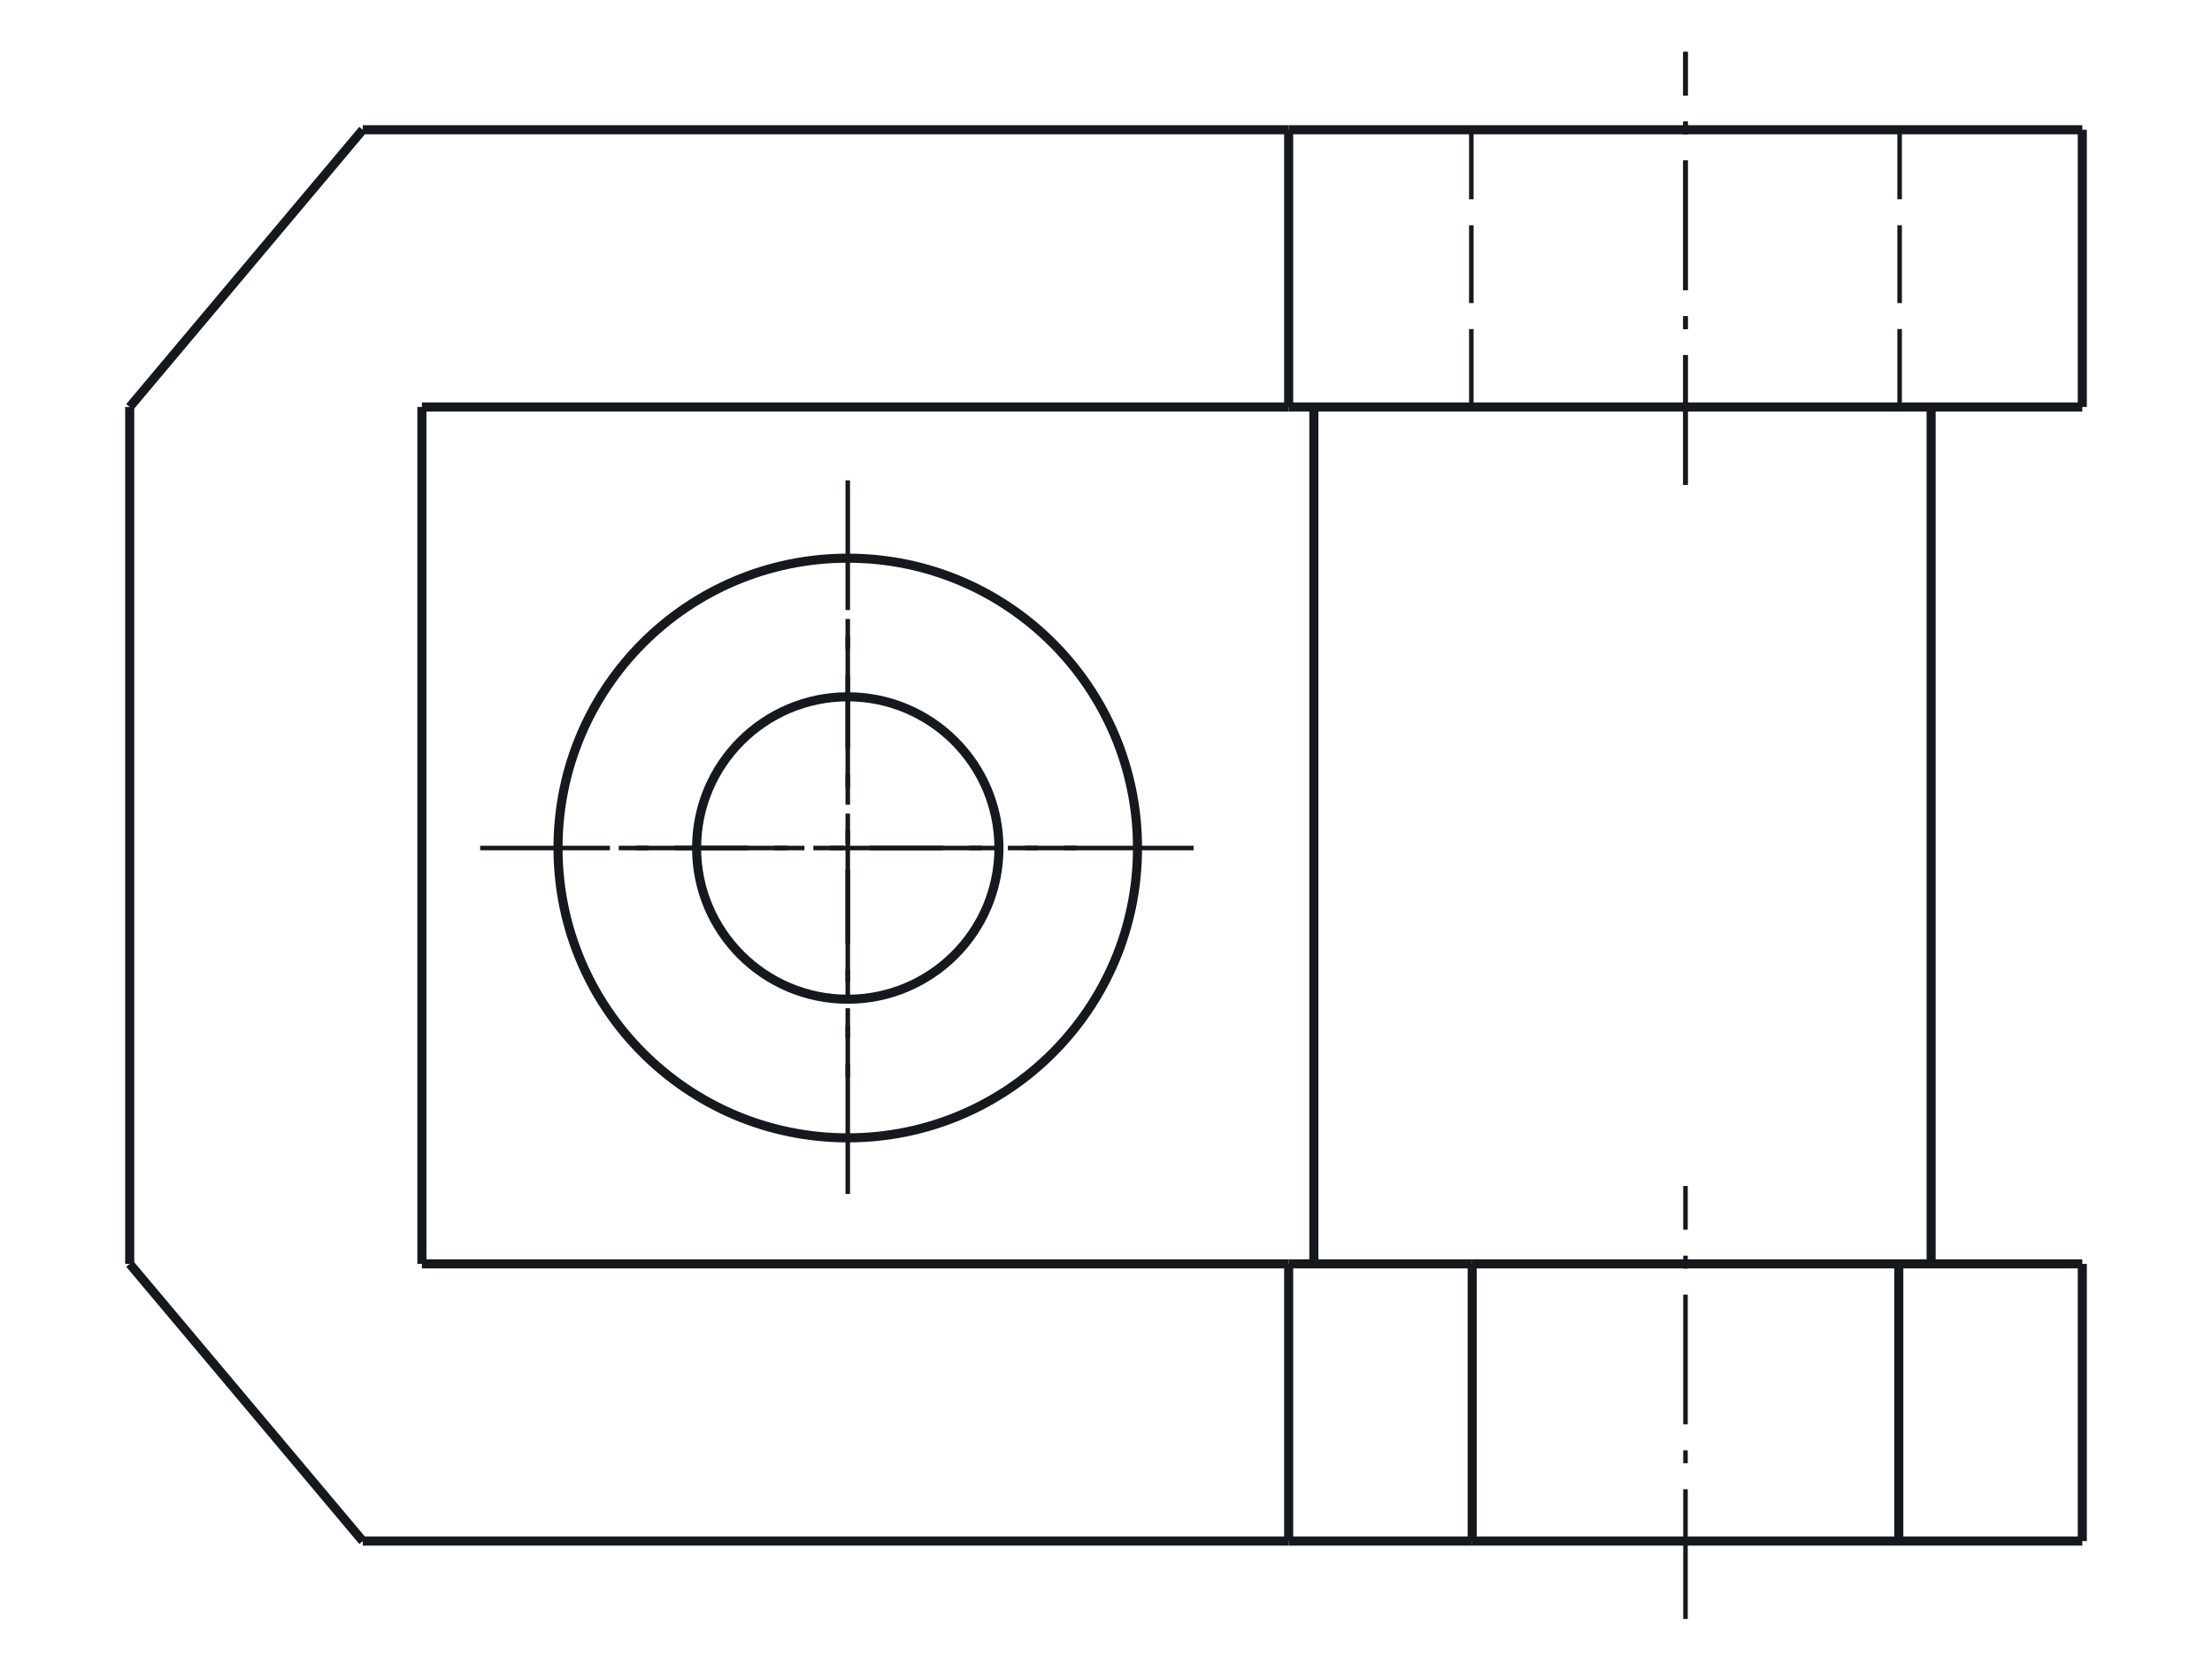
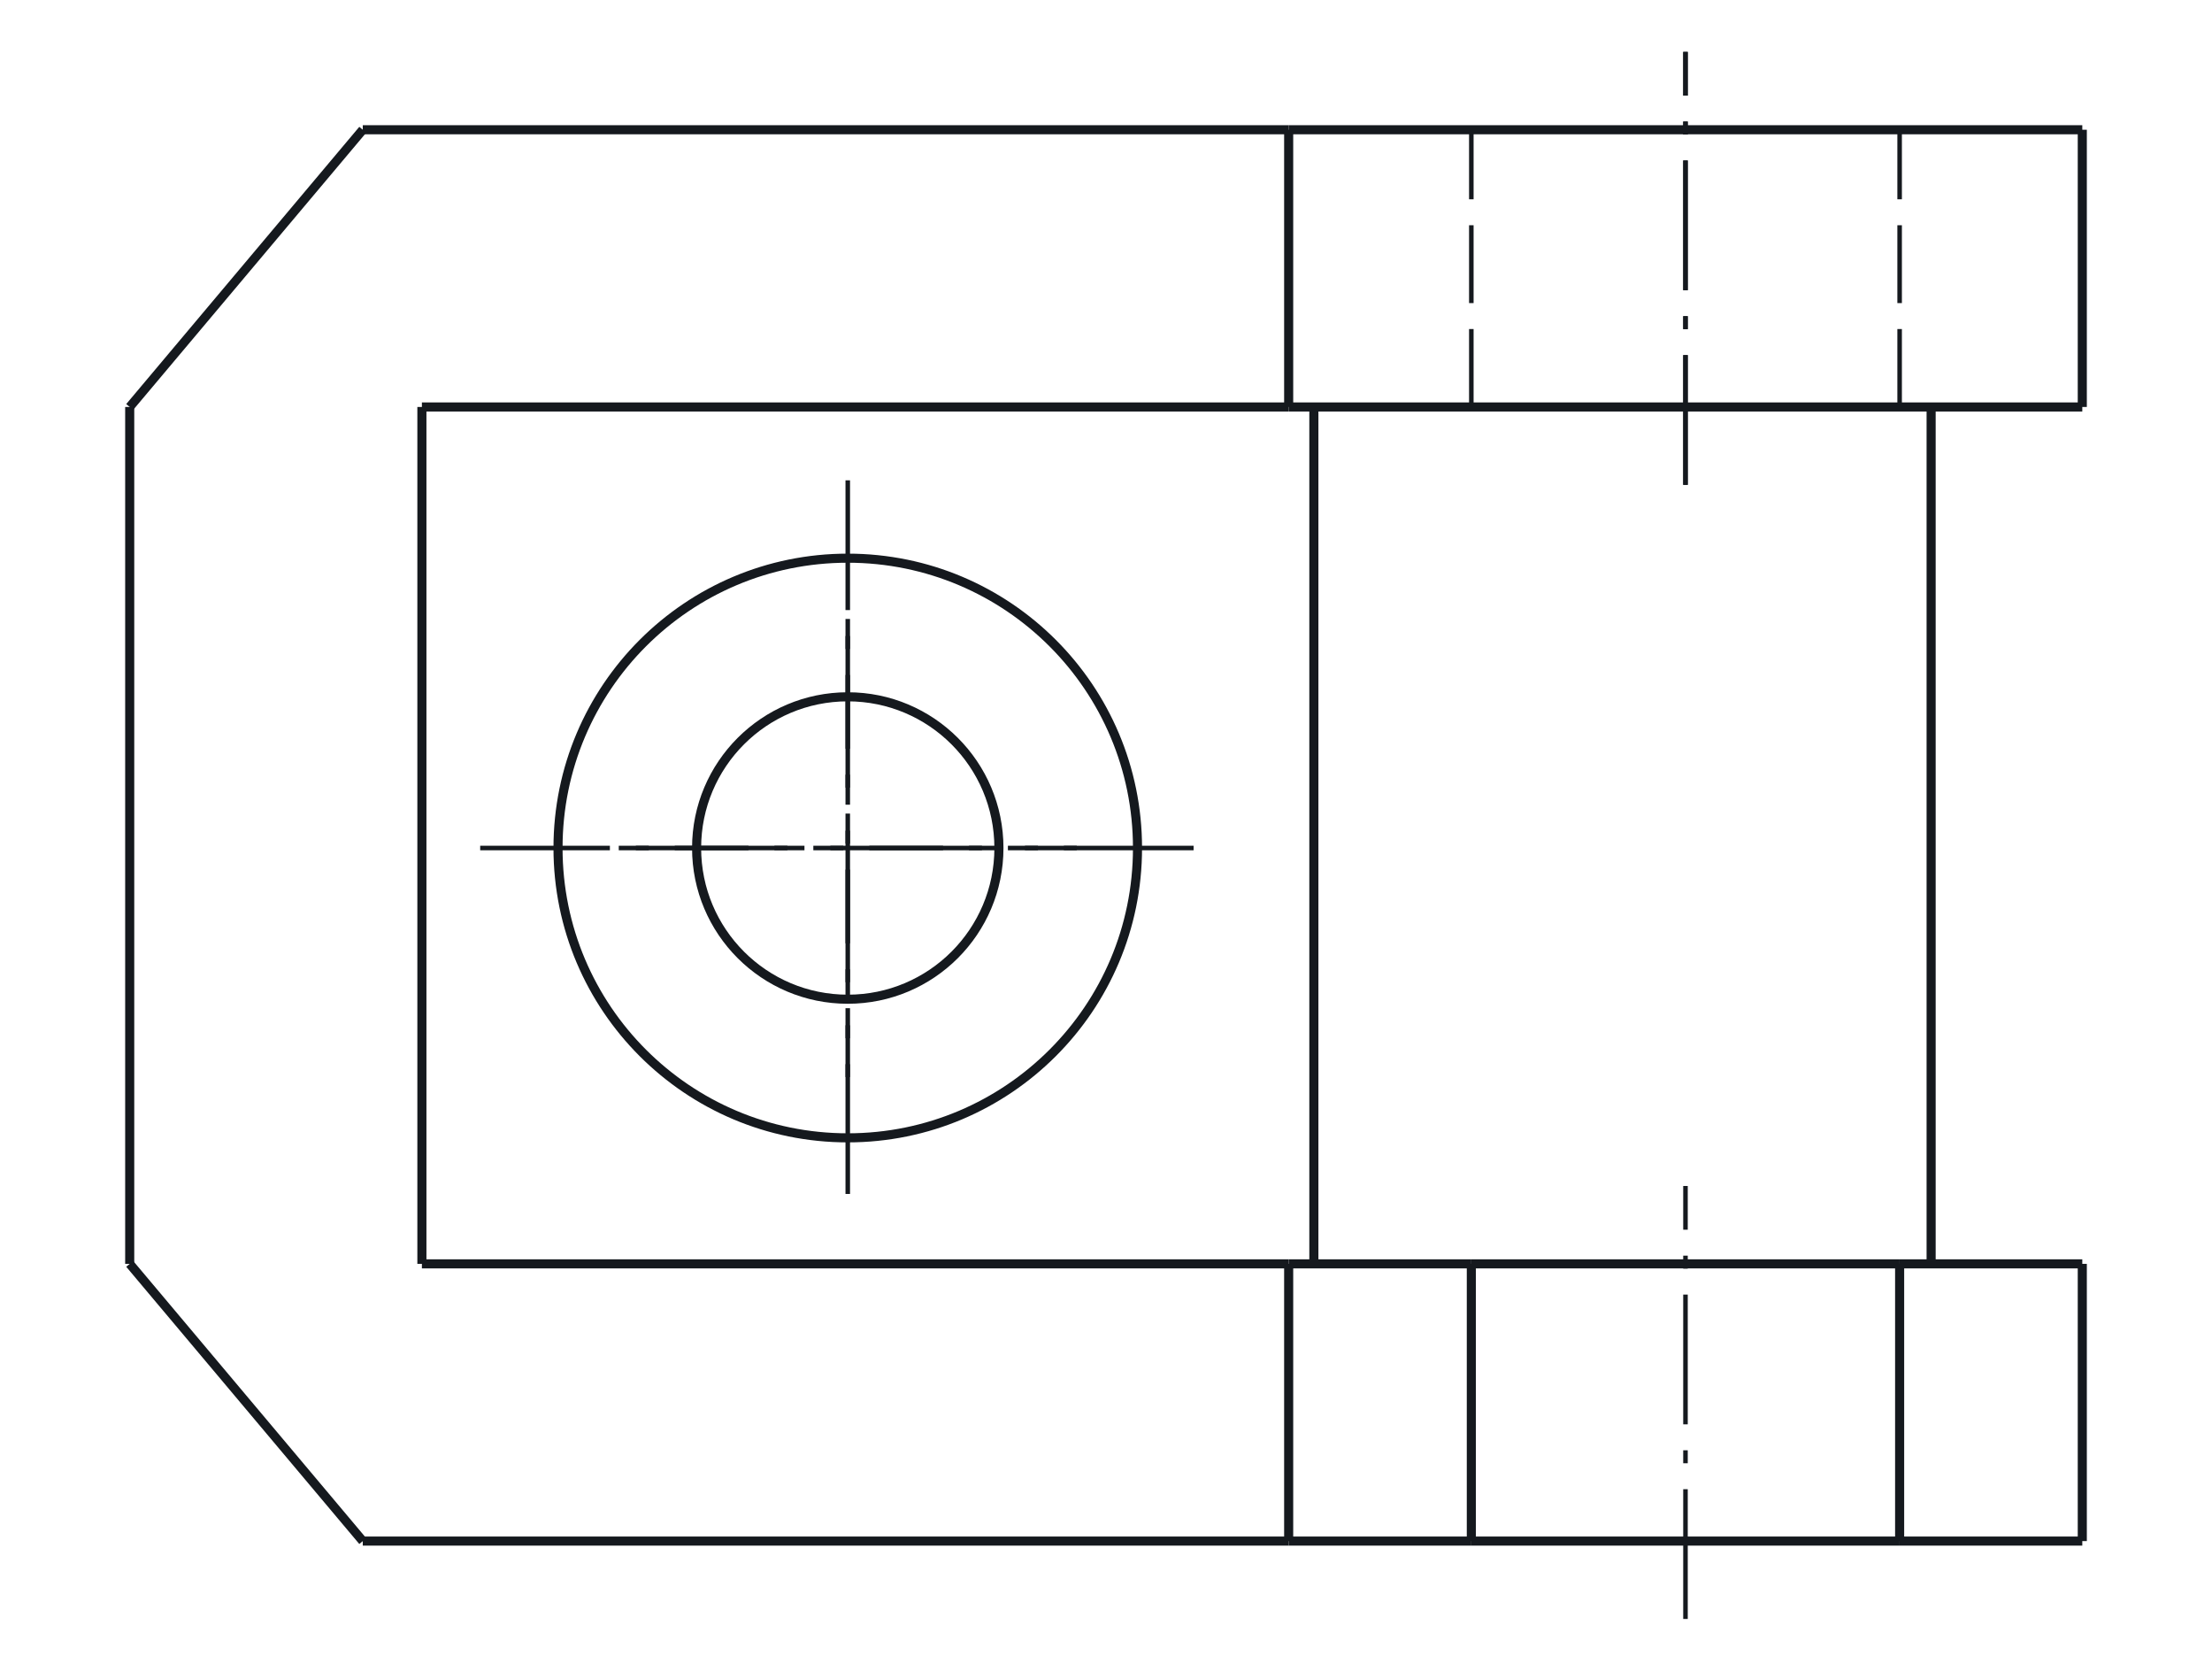
<svg xmlns="http://www.w3.org/2000/svg" width="85.267mm" height="64.387mm" viewBox="-5.0 -59.387 85.267 64.387" fill="none" stroke="#15191e">
  <g class="hidden" stroke-width="0.175" stroke-dasharray="3 1">
    <path d="M 68.226 -43.707 L 68.226 -54.384" />
    <path d="M 51.716 -43.707 L 51.716 -54.384" />
-     <path d="M 68.226 -0.003 L 68.226 -10.68" />
-     <path d="M 51.716 -0.003 L 51.716 -10.68" />
  </g>
  <g class="visible" stroke-width="0.35">
    <path d="M 0 -10.683 L 8.984 0" />
    <path d="M 8.984 0 L 44.675 0" />
-     <path d="M 44.675 0 L 51.748 0" />
-     <path d="M 51.748 0 L 68.194 0" />
-     <path d="M 68.194 0 L 75.267 0" />
+     <path d="M 44.675 0 L 51.716 0" />
+     <path d="M 51.716 0 L 68.226 0" />
+     <path d="M 68.226 0 L 75.267 0" />
    <path d="M 75.267 0 L 75.267 -10.683" />
-     <path d="M 68.194 -10.683 L 75.267 -10.683" />
-     <path d="M 51.748 -10.683 L 68.194 -10.683" />
-     <path d="M 44.675 -10.683 L 51.748 -10.683" />
+     <path d="M 68.226 -10.683 L 75.267 -10.683" />
+     <path d="M 51.716 -10.683 L 68.226 -10.683" />
+     <path d="M 44.675 -10.683 L 51.716 -10.683" />
    <path d="M 11.263 -10.683 L 44.675 -10.683" />
    <path d="M 69.44 -10.683 L 69.44 -43.704" />
    <path d="M 44.675 -43.704 L 75.267 -43.704" />
    <path d="M 11.263 -43.704 L 44.675 -43.704" />
    <path d="M 44.675 -54.387 L 75.267 -54.387" />
    <path d="M 8.984 -54.387 L 44.675 -54.387" />
    <path d="M 8.984 -54.387 L 0 -43.704" />
    <path d="M 75.267 -43.704 L 75.267 -54.387" />
    <path d="M 44.675 -43.704 L 44.675 -54.387" />
    <path d="M 45.646 -10.683 L 45.646 -43.704" />
    <path d="M 11.263 -10.683 L 11.263 -43.704" />
-     <path d="M 68.194 0 L 68.194 -10.683" />
-     <path d="M 51.748 0 L 51.748 -10.683" />
+     <path d="M 68.226 0 L 68.226 -10.683" />
+     <path d="M 51.716 0 L 51.716 -10.683" />
    <path d="M 44.675 0 L 44.675 -10.683" />
    <path d="M 0 -43.704 L 0 -10.683" />
    <path d="M 38.848 -26.708 A 11.169 11.169 0 0 1 16.51 -26.708 A 11.169 11.169 0 0 1 38.848 -26.708" />
    <path d="M 33.506 -26.708 A 5.827 5.827 0 0 1 21.852 -26.708 A 5.827 5.827 0 0 1 33.506 -26.708" />
  </g>
  <g class="center" stroke-width=".175" stroke-dasharray="5 1 .5 1">
    <path d="M 59.971 -40.703 L 59.971 -57.387" />
    <path d="M 59.971 -40.703 L 59.971 -57.388" />
    <path d="M 13.51 -26.708 L 41.848 -26.708" />
    <path d="M 27.679 -40.877 L 27.679 -12.539" />
    <path d="M 18.852 -26.708 L 36.506 -26.708" />
    <path d="M 27.679 -35.535 L 27.679 -17.881" />
    <path d="M 59.971 3.001 L 59.971 -13.684" />
  </g>
</svg>
